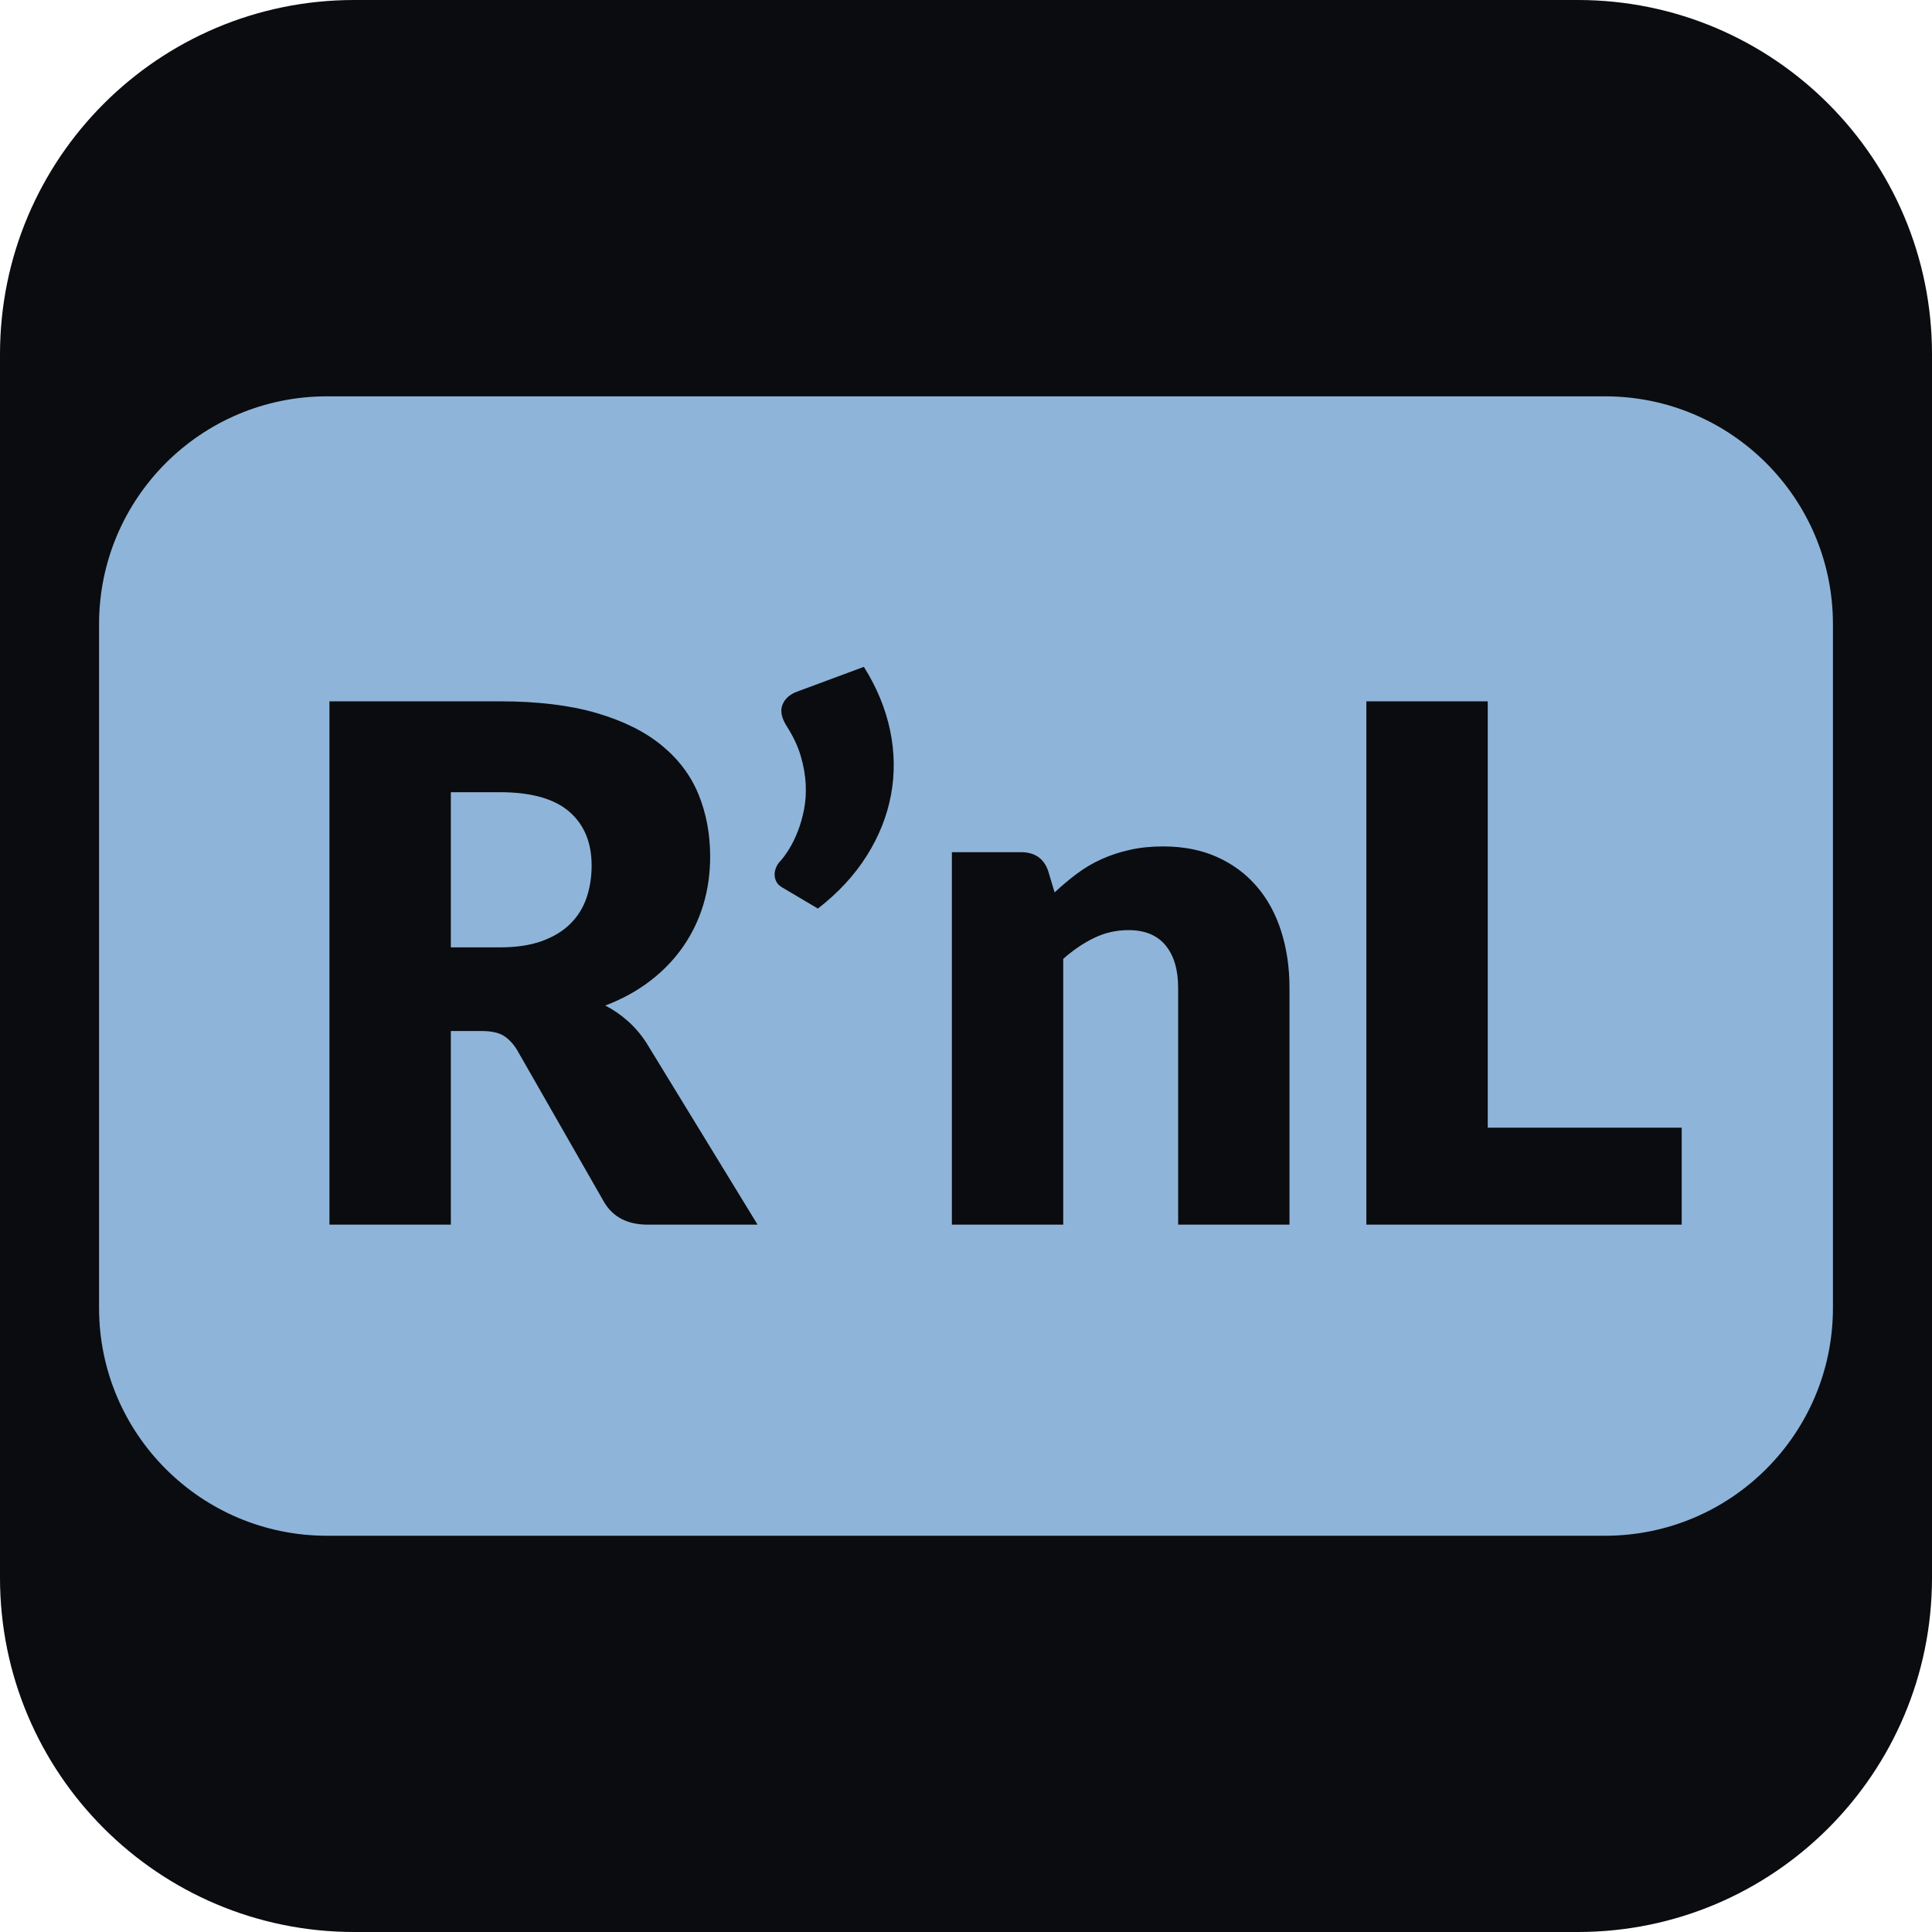
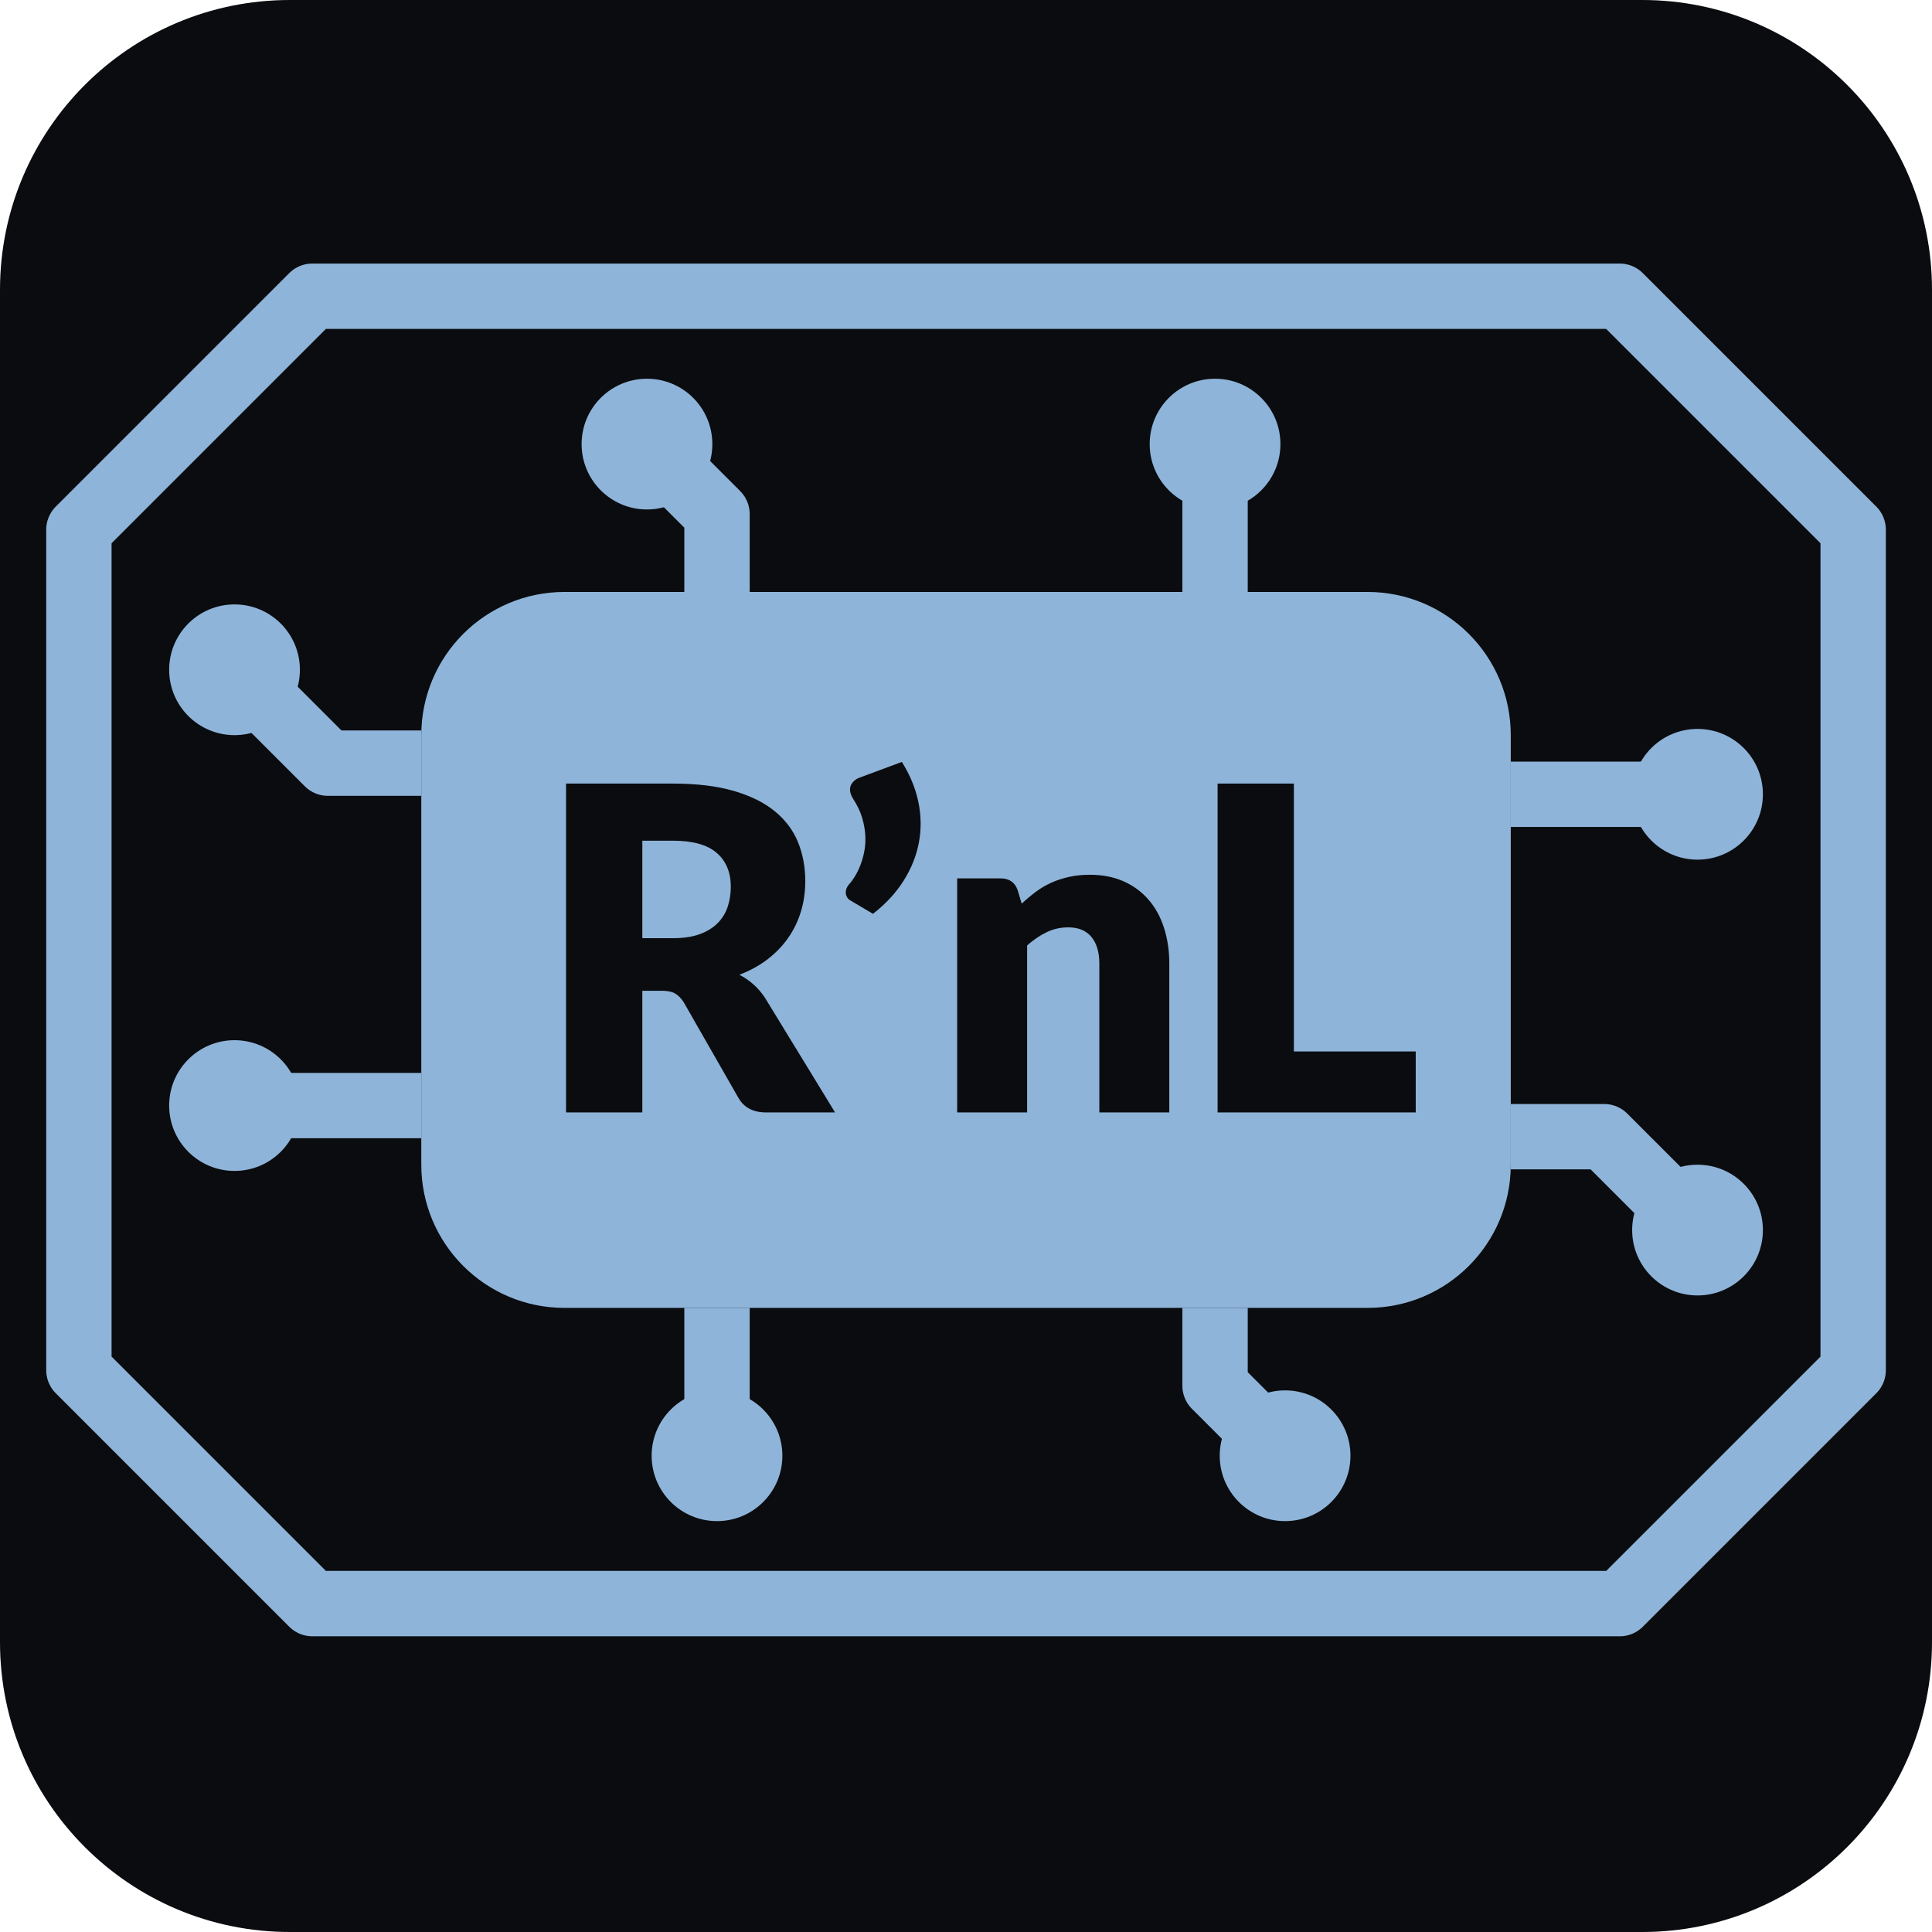
<svg xmlns="http://www.w3.org/2000/svg" viewBox="0 0 120 120">
-   <rect width="120" height="120" rx="22" fill="#0a0c0f" />
-   <g transform="translate(-32.31 -9.23) scale(1.5385)">
+   <rect width="120" height="120" rx="18" fill="#0a0c0f" />
+   <g transform="translate(2 15.5) scale(0.9667)">
+     <polygon points="18,3 102,3 117,18 117,72 102,87 18,87 3,72 3,18" fill="none" stroke="#8fb4d9" stroke-width="4.2" stroke-linejoin="round" />
+     <polyline points="25,33 19,33 13,27" fill="none" stroke="#8fb4d9" stroke-width="4.2" stroke-linejoin="round" />
+     <circle cx="13" cy="27" r="4.2" fill="#8fb4d9" />
+     <polyline points="25,55 13,55" fill="none" stroke="#8fb4d9" stroke-width="4.2" stroke-linejoin="round" />
+     <circle cx="13" cy="55" r="4.2" fill="#8fb4d9" />
+     <polyline points="44,22 44,17 39.5,12.5" fill="none" stroke="#8fb4d9" stroke-width="4.2" stroke-linejoin="round" />
+     <circle cx="39.5" cy="12.5" r="4.2" fill="#8fb4d9" />
+     <polyline points="76,22 76,12.5" fill="none" stroke="#8fb4d9" stroke-width="4.2" stroke-linejoin="round" />
+     <circle cx="76" cy="12.5" r="4.2" fill="#8fb4d9" />
+     <polyline points="95,57 101,57 107,63" fill="none" stroke="#8fb4d9" stroke-width="4.2" stroke-linejoin="round" />
+     <circle cx="107" cy="63" r="4.2" fill="#8fb4d9" />
+     <polyline points="95,35 107,35" fill="none" stroke="#8fb4d9" stroke-width="4.2" stroke-linejoin="round" />
+     <circle cx="107" cy="35" r="4.2" fill="#8fb4d9" />
+     <polyline points="76,68 76,73 80.5,77.5" fill="none" stroke="#8fb4d9" stroke-width="4.2" stroke-linejoin="round" />
+     <circle cx="80.5" cy="77.5" r="4.2" fill="#8fb4d9" />
+     <polyline points="44,68 44,77.5" fill="none" stroke="#8fb4d9" stroke-width="4.2" stroke-linejoin="round" />
+     <circle cx="44" cy="77.5" r="4.2" fill="#8fb4d9" />
    <path d="M34.2,22 H85.8 A9.2,9.2 0 0 1 95,31.2 V58.8 A9.2,9.2 0 0 1 85.8,68 H34.2 A9.2,9.2 0 0 1 25,58.8 V31.2 A9.2,9.2 0 0 1 34.2,22 Z M41.174 44.246Q42.175 44.246 42.878 43.992Q43.581 43.738 44.031 43.289Q44.48 42.84 44.683 42.238Q44.886 41.636 44.886 40.94Q44.886 39.548 43.98 38.765Q43.074 37.982 41.174 37.982H39.202V44.246ZM51.585 55.44H47.148Q45.916 55.44 45.379 54.512L41.87 48.378Q41.624 47.987 41.319 47.806Q41.015 47.624 40.449 47.624H39.202V55.44H34.301V34.313H41.174Q43.465 34.313 45.082 34.785Q46.699 35.256 47.721 36.097Q48.743 36.938 49.207 38.084Q49.671 39.229 49.671 40.578Q49.671 41.607 49.396 42.52Q49.12 43.434 48.584 44.21Q48.047 44.985 47.257 45.594Q46.467 46.203 45.437 46.595Q45.916 46.841 46.336 47.211Q46.757 47.581 47.09 48.088ZM55.877 32.921Q56.66 34.168 56.936 35.488Q57.211 36.807 56.972 38.091Q56.733 39.374 55.993 40.548Q55.254 41.723 54.021 42.68L52.6 41.839Q52.412 41.737 52.339 41.585Q52.267 41.433 52.274 41.281Q52.281 41.128 52.347 40.991Q52.412 40.853 52.513 40.752Q52.673 40.578 52.861 40.273Q53.05 39.968 53.209 39.562Q53.369 39.157 53.463 38.671Q53.557 38.185 53.528 37.641Q53.499 37.097 53.325 36.51Q53.151 35.923 52.76 35.314Q52.441 34.806 52.593 34.444Q52.745 34.081 53.18 33.922ZM63.577 42.027Q64.012 41.621 64.476 41.273Q64.94 40.925 65.469 40.686Q65.998 40.447 66.614 40.309Q67.231 40.171 67.956 40.171Q69.188 40.171 70.138 40.599Q71.088 41.027 71.74 41.788Q72.393 42.549 72.726 43.601Q73.06 44.652 73.06 45.884V55.44H68.565V45.884Q68.565 44.782 68.057 44.166Q67.55 43.55 66.564 43.55Q65.824 43.55 65.179 43.862Q64.534 44.173 63.925 44.71V55.44H59.43V40.403H62.214Q63.055 40.403 63.316 41.157ZM88.894 51.525V55.44H76.163V34.313H81.064V51.525Z" fill="#8fb4d9" fill-rule="evenodd" />
  </g>
</svg>
